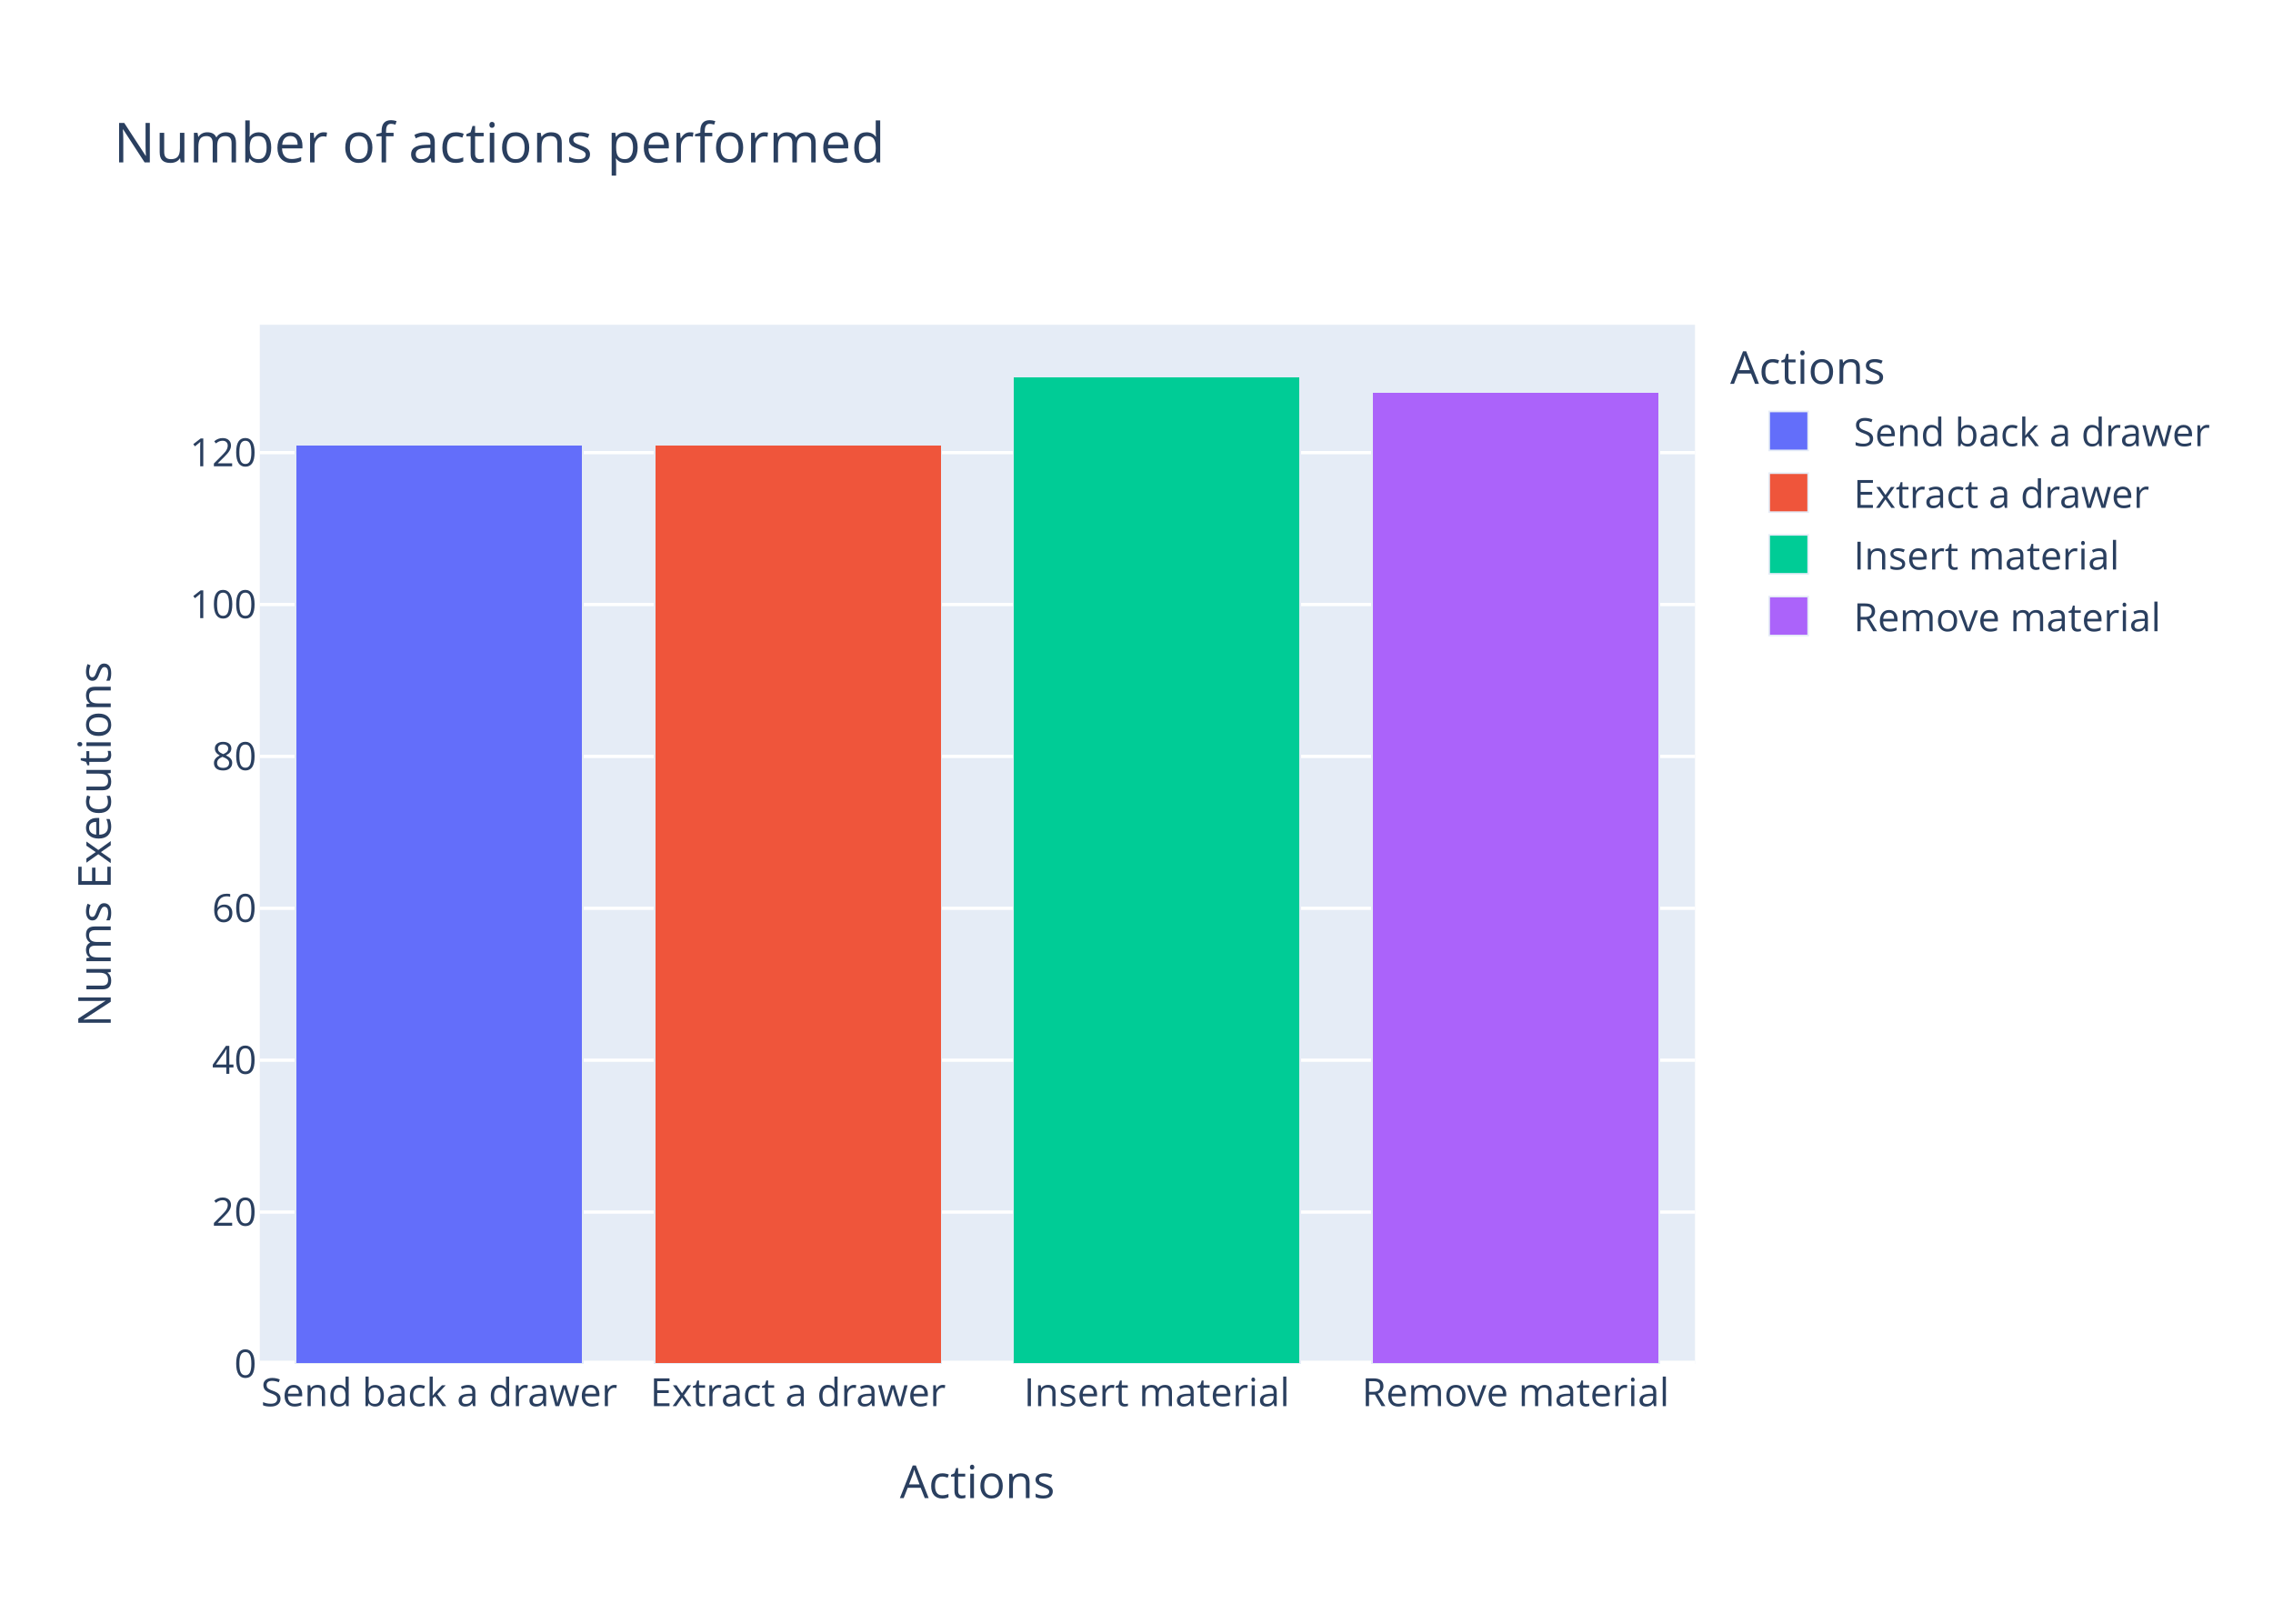
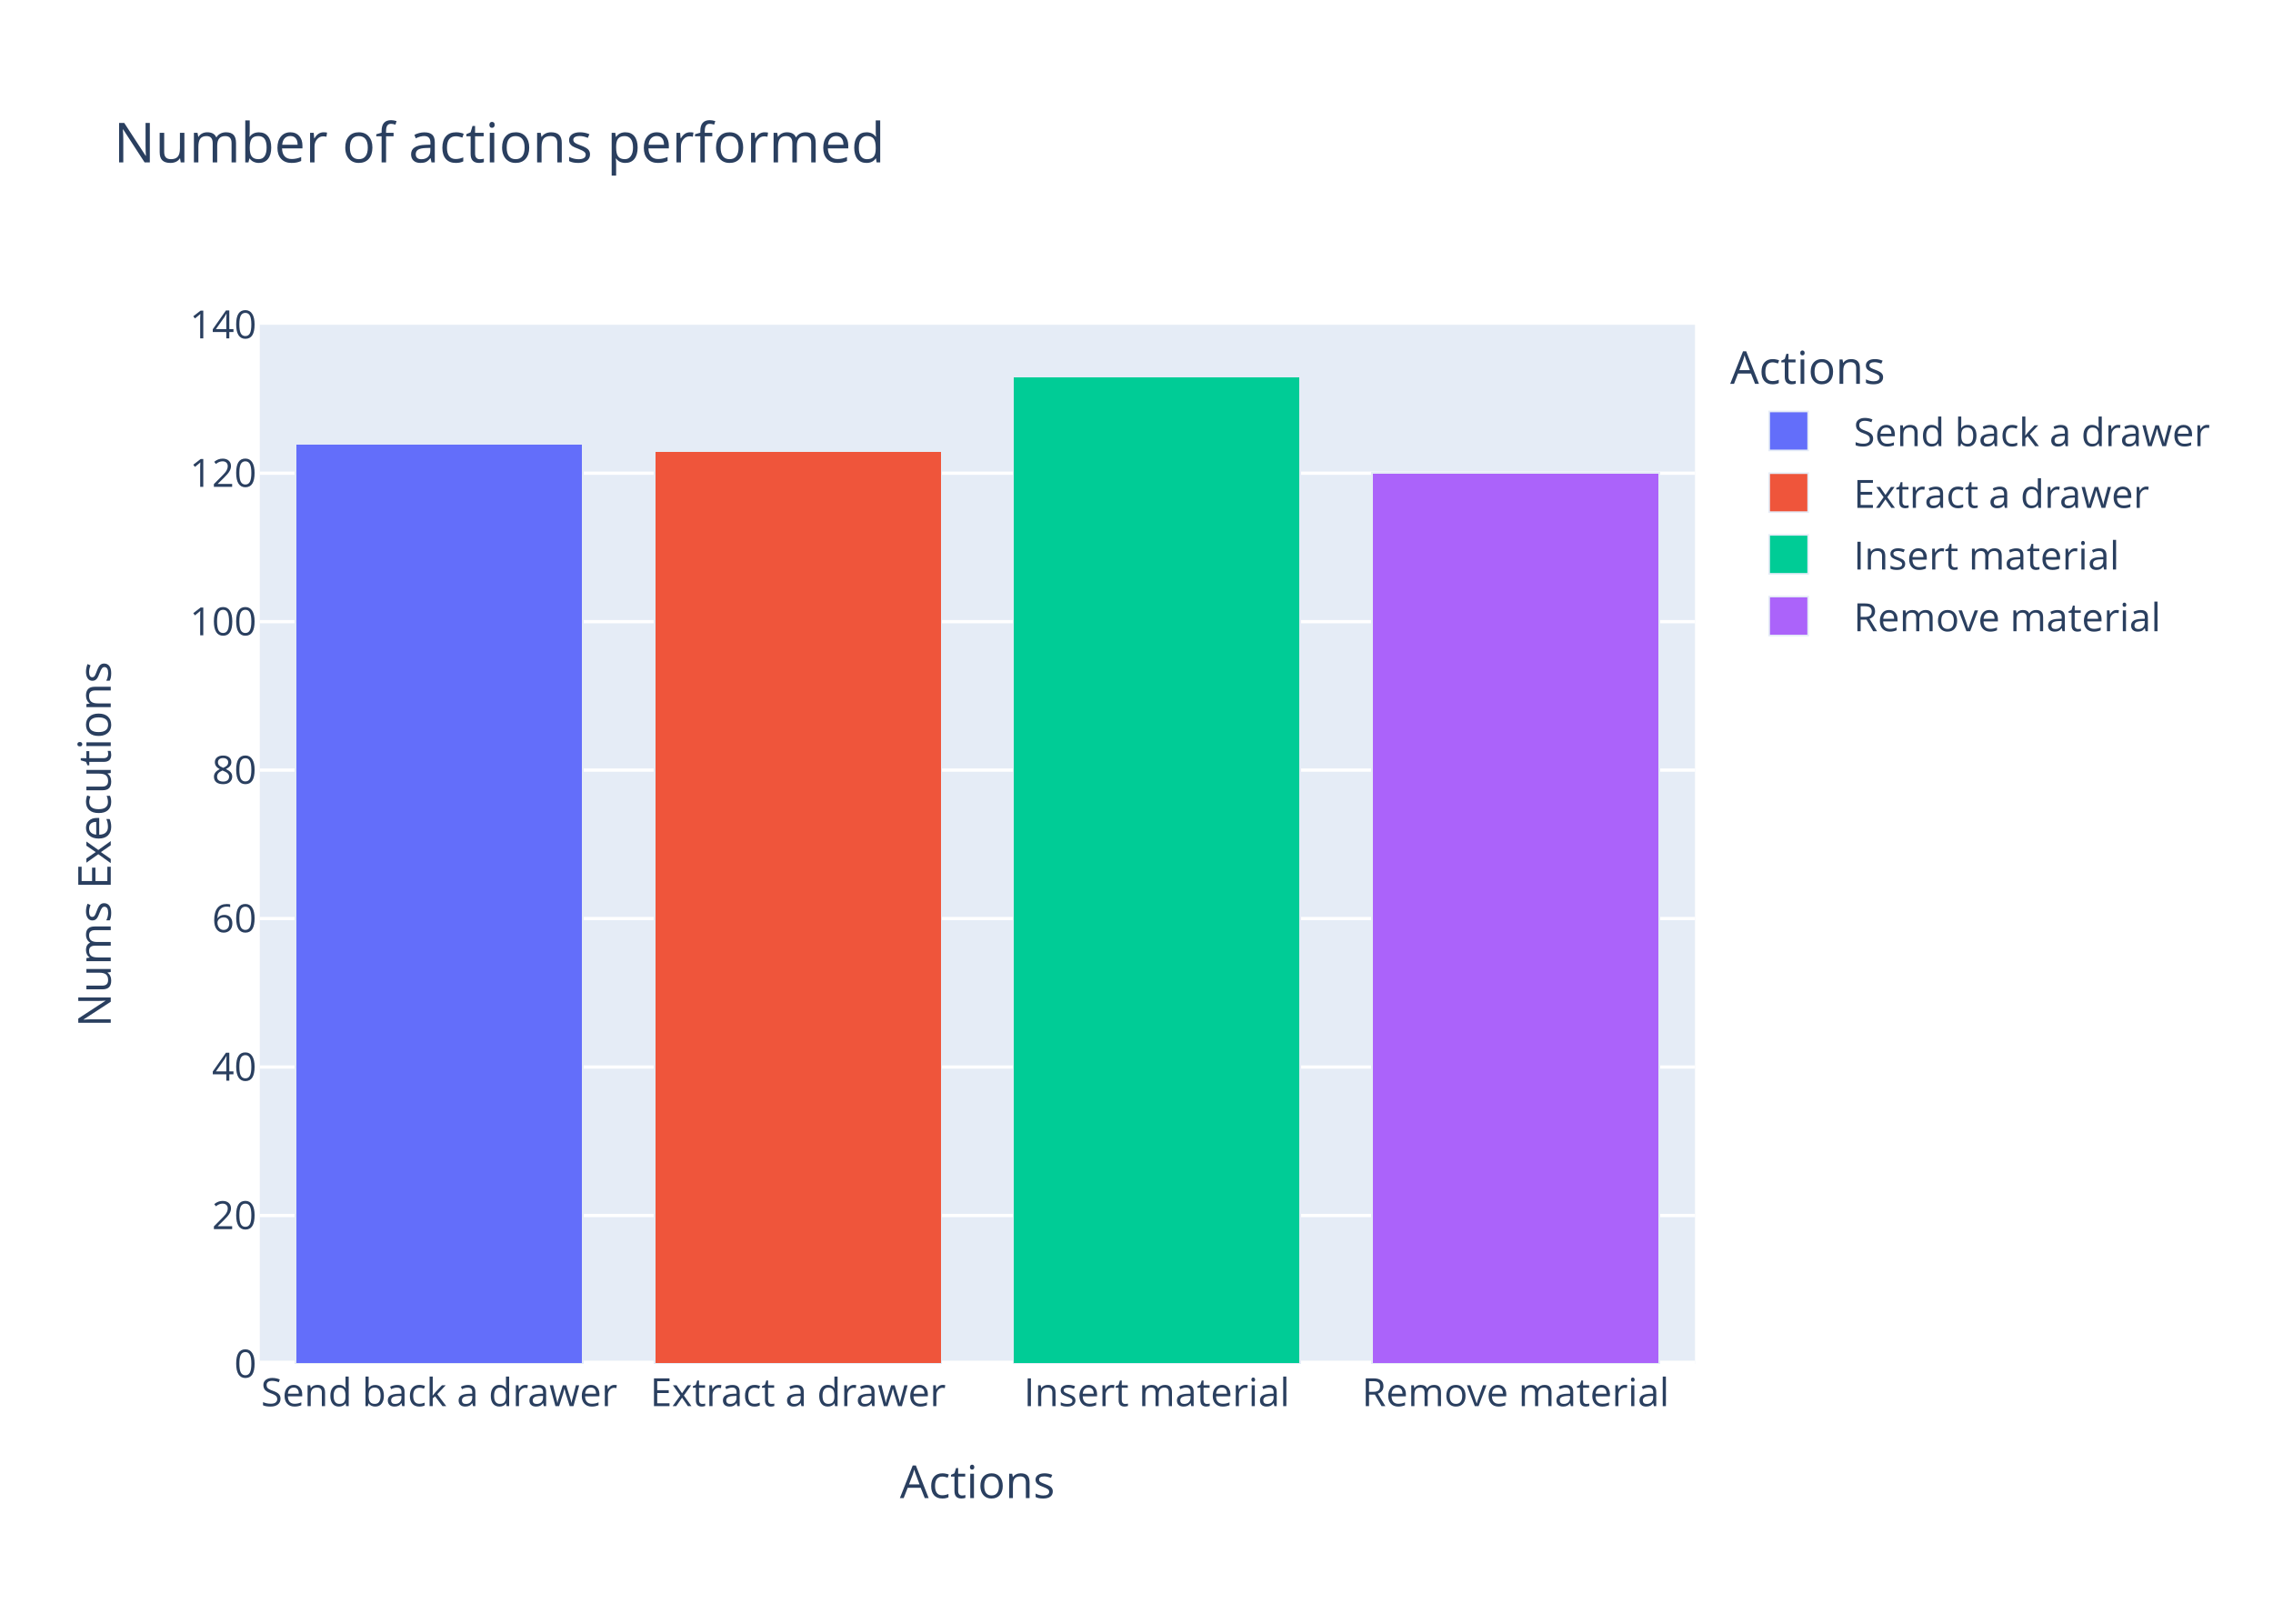
<svg xmlns="http://www.w3.org/2000/svg" class="main-svg" width="700" height="500" style="" viewBox="0 0 700 500">
  <rect x="0" y="0" width="700" height="500" style="fill: rgb(255, 255, 255); fill-opacity: 1;" />
-   <defs id="defs-971cb5">
+   <defs id="defs-a041c8">
    <g class="clips">
-       <clipPath id="clip971cb5xyplot" class="plotclip">
+       <clipPath id="clipa041c8xyplot" class="plotclip">
        <rect width="442" height="320" />
      </clipPath>
-       <clipPath class="axesclip" id="clip971cb5x">
+       <clipPath class="axesclip" id="clipa041c8x">
        <rect x="80" y="0" width="442" height="500" />
      </clipPath>
-       <clipPath class="axesclip" id="clip971cb5y">
+       <clipPath class="axesclip" id="clipa041c8y">
        <rect x="0" y="100" width="700" height="320" />
      </clipPath>
-       <clipPath class="axesclip" id="clip971cb5xy">
+       <clipPath class="axesclip" id="clipa041c8xy">
        <rect x="80" y="100" width="442" height="320" />
      </clipPath>
    </g>
    <g class="gradients" />
    <g class="patterns" />
  </defs>
  <g class="bglayer">
    <rect class="bg" x="80" y="100" width="442" height="320" style="fill: rgb(229, 236, 246); fill-opacity: 1; stroke-width: 0;" />
  </g>
  <g class="layer-below">
    <g class="imagelayer" />
    <g class="shapelayer" />
  </g>
  <g class="cartesianlayer">
    <g class="subplot xy">
      <g class="layer-subplot">
        <g class="shapelayer" />
        <g class="imagelayer" />
      </g>
      <g class="minor-gridlayer">
        <g class="x" />
        <g class="y" />
      </g>
      <g class="gridlayer">
        <g class="x" />
        <g class="y">
-           <path class="ygrid crisp" transform="translate(0,373.23)" d="M80,0h442" style="stroke: rgb(255, 255, 255); stroke-opacity: 1; stroke-width: 1px;" />
-           <path class="ygrid crisp" transform="translate(0,326.46)" d="M80,0h442" style="stroke: rgb(255, 255, 255); stroke-opacity: 1; stroke-width: 1px;" />
-           <path class="ygrid crisp" transform="translate(0,279.69)" d="M80,0h442" style="stroke: rgb(255, 255, 255); stroke-opacity: 1; stroke-width: 1px;" />
-           <path class="ygrid crisp" transform="translate(0,232.92)" d="M80,0h442" style="stroke: rgb(255, 255, 255); stroke-opacity: 1; stroke-width: 1px;" />
-           <path class="ygrid crisp" transform="translate(0,186.15)" d="M80,0h442" style="stroke: rgb(255, 255, 255); stroke-opacity: 1; stroke-width: 1px;" />
-           <path class="ygrid crisp" transform="translate(0,139.38)" d="M80,0h442" style="stroke: rgb(255, 255, 255); stroke-opacity: 1; stroke-width: 1px;" />
+           <path class="ygrid crisp" transform="translate(0,374.29)" d="M80,0h442" style="stroke: rgb(255, 255, 255); stroke-opacity: 1; stroke-width: 1px;" />
+           <path class="ygrid crisp" transform="translate(0,328.57)" d="M80,0h442" style="stroke: rgb(255, 255, 255); stroke-opacity: 1; stroke-width: 1px;" />
+           <path class="ygrid crisp" transform="translate(0,282.86)" d="M80,0h442" style="stroke: rgb(255, 255, 255); stroke-opacity: 1; stroke-width: 1px;" />
+           <path class="ygrid crisp" transform="translate(0,237.14)" d="M80,0h442" style="stroke: rgb(255, 255, 255); stroke-opacity: 1; stroke-width: 1px;" />
+           <path class="ygrid crisp" transform="translate(0,191.43)" d="M80,0h442" style="stroke: rgb(255, 255, 255); stroke-opacity: 1; stroke-width: 1px;" />
+           <path class="ygrid crisp" transform="translate(0,145.71)" d="M80,0h442" style="stroke: rgb(255, 255, 255); stroke-opacity: 1; stroke-width: 1px;" />
        </g>
      </g>
      <g class="zerolinelayer">
        <path class="yzl zl crisp" transform="translate(0,420)" d="M80,0h442" style="stroke: rgb(255, 255, 255); stroke-opacity: 1; stroke-width: 2px;" />
      </g>
      <path class="xlines-below" />
      <path class="ylines-below" />
      <g class="overlines-below" />
      <g class="xaxislayer-below" />
      <g class="yaxislayer-below" />
      <g class="overaxes-below" />
-       <g class="plot" transform="translate(80,100)" clip-path="url(#clip971cb5xyplot)">
+       <g class="plot" transform="translate(80,100)" clip-path="url(#clipa041c8xyplot)">
        <g class="barlayer mlayer">
          <g class="trace bars" shape-rendering="crispEdges" style="opacity: 1;">
            <g class="points">
              <g class="point">
-                 <path d="M11.05,320V37.05H99.45V320Z" style="vector-effect: none; opacity: 1; stroke-width: 0.5px; fill: rgb(99, 110, 250); fill-opacity: 1; stroke: rgb(229, 236, 246); stroke-opacity: 1;" />
-               </g>
-             </g>
-           </g>
-           <g class="trace bars" shape-rendering="crispEdges" style="opacity: 1;">
-             <g class="points">
-               <g class="point">
-                 <path d="M121.55,320V37.05H209.95V320Z" style="vector-effect: none; opacity: 1; stroke-width: 0.5px; fill: rgb(239, 85, 59); fill-opacity: 1; stroke: rgb(229, 236, 246); stroke-opacity: 1;" />
+                 <path d="M11.05,320V36.57H99.45V320Z" style="vector-effect: none; opacity: 1; stroke-width: 0.5px; fill: rgb(99, 110, 250); fill-opacity: 1; stroke: rgb(229, 236, 246); stroke-opacity: 1;" />
+               </g>
+             </g>
+           </g>
+           <g class="trace bars" shape-rendering="crispEdges" style="opacity: 1;">
+             <g class="points">
+               <g class="point">
+                 <path d="M121.55,320V38.86H209.95V320Z" style="vector-effect: none; opacity: 1; stroke-width: 0.5px; fill: rgb(239, 85, 59); fill-opacity: 1; stroke: rgb(229, 236, 246); stroke-opacity: 1;" />
              </g>
            </g>
          </g>
          <g class="trace bars" shape-rendering="crispEdges" style="opacity: 1;">
            <g class="points">
              <g class="point">
                <path d="M232.05,320V16H320.45V320Z" style="vector-effect: none; opacity: 1; stroke-width: 0.5px; fill: rgb(0, 204, 150); fill-opacity: 1; stroke: rgb(229, 236, 246); stroke-opacity: 1;" />
              </g>
            </g>
          </g>
          <g class="trace bars" shape-rendering="crispEdges" style="opacity: 1;">
            <g class="points">
              <g class="point">
-                 <path d="M342.55,320V20.68H430.95V320Z" style="vector-effect: none; opacity: 1; stroke-width: 0.5px; fill: rgb(171, 99, 250); fill-opacity: 1; stroke: rgb(229, 236, 246); stroke-opacity: 1;" />
+                 <path d="M342.55,320V45.71H430.95V320Z" style="vector-effect: none; opacity: 1; stroke-width: 0.5px; fill: rgb(171, 99, 250); fill-opacity: 1; stroke: rgb(229, 236, 246); stroke-opacity: 1;" />
              </g>
            </g>
          </g>
        </g>
      </g>
      <g class="overplot" />
      <path class="xlines-above crisp" d="M0,0" style="fill: none;" />
      <path class="ylines-above crisp" d="M0,0" style="fill: none;" />
      <g class="overlines-above" />
      <g class="xaxislayer-above">
        <g class="xtick">
          <text text-anchor="middle" x="0" y="433" transform="translate(135.25,0)" style="font-family: 'Open Sans', verdana, arial, sans-serif; font-size: 12px; fill: rgb(42, 63, 95); fill-opacity: 1; white-space: pre; opacity: 1;">Send back a drawer</text>
        </g>
        <g class="xtick">
          <text text-anchor="middle" x="0" y="433" transform="translate(245.75,0)" style="font-family: 'Open Sans', verdana, arial, sans-serif; font-size: 12px; fill: rgb(42, 63, 95); fill-opacity: 1; white-space: pre; opacity: 1;">Extract a drawer</text>
        </g>
        <g class="xtick">
          <text text-anchor="middle" x="0" y="433" transform="translate(356.25,0)" style="font-family: 'Open Sans', verdana, arial, sans-serif; font-size: 12px; fill: rgb(42, 63, 95); fill-opacity: 1; white-space: pre; opacity: 1;">Insert material</text>
        </g>
        <g class="xtick">
          <text text-anchor="middle" x="0" y="433" transform="translate(466.75,0)" style="font-family: 'Open Sans', verdana, arial, sans-serif; font-size: 12px; fill: rgb(42, 63, 95); fill-opacity: 1; white-space: pre; opacity: 1;">Remove material</text>
        </g>
      </g>
      <g class="yaxislayer-above">
        <g class="ytick">
          <text text-anchor="end" x="79" y="4.2" transform="translate(0,420)" style="font-family: 'Open Sans', verdana, arial, sans-serif; font-size: 12px; fill: rgb(42, 63, 95); fill-opacity: 1; white-space: pre; opacity: 1;">0</text>
        </g>
        <g class="ytick">
-           <text text-anchor="end" x="79" y="4.2" style="font-family: 'Open Sans', verdana, arial, sans-serif; font-size: 12px; fill: rgb(42, 63, 95); fill-opacity: 1; white-space: pre; opacity: 1;" transform="translate(0,373.23)">20</text>
-         </g>
-         <g class="ytick">
-           <text text-anchor="end" x="79" y="4.2" style="font-family: 'Open Sans', verdana, arial, sans-serif; font-size: 12px; fill: rgb(42, 63, 95); fill-opacity: 1; white-space: pre; opacity: 1;" transform="translate(0,326.46)">40</text>
-         </g>
-         <g class="ytick">
-           <text text-anchor="end" x="79" y="4.2" style="font-family: 'Open Sans', verdana, arial, sans-serif; font-size: 12px; fill: rgb(42, 63, 95); fill-opacity: 1; white-space: pre; opacity: 1;" transform="translate(0,279.69)">60</text>
-         </g>
-         <g class="ytick">
-           <text text-anchor="end" x="79" y="4.2" style="font-family: 'Open Sans', verdana, arial, sans-serif; font-size: 12px; fill: rgb(42, 63, 95); fill-opacity: 1; white-space: pre; opacity: 1;" transform="translate(0,232.92)">80</text>
-         </g>
-         <g class="ytick">
-           <text text-anchor="end" x="79" y="4.2" style="font-family: 'Open Sans', verdana, arial, sans-serif; font-size: 12px; fill: rgb(42, 63, 95); fill-opacity: 1; white-space: pre; opacity: 1;" transform="translate(0,186.15)">100</text>
-         </g>
-         <g class="ytick">
-           <text text-anchor="end" x="79" y="4.2" style="font-family: 'Open Sans', verdana, arial, sans-serif; font-size: 12px; fill: rgb(42, 63, 95); fill-opacity: 1; white-space: pre; opacity: 1;" transform="translate(0,139.38)">120</text>
+           <text text-anchor="end" x="79" y="4.2" style="font-family: 'Open Sans', verdana, arial, sans-serif; font-size: 12px; fill: rgb(42, 63, 95); fill-opacity: 1; white-space: pre; opacity: 1;" transform="translate(0,374.29)">20</text>
+         </g>
+         <g class="ytick">
+           <text text-anchor="end" x="79" y="4.2" style="font-family: 'Open Sans', verdana, arial, sans-serif; font-size: 12px; fill: rgb(42, 63, 95); fill-opacity: 1; white-space: pre; opacity: 1;" transform="translate(0,328.57)">40</text>
+         </g>
+         <g class="ytick">
+           <text text-anchor="end" x="79" y="4.2" style="font-family: 'Open Sans', verdana, arial, sans-serif; font-size: 12px; fill: rgb(42, 63, 95); fill-opacity: 1; white-space: pre; opacity: 1;" transform="translate(0,282.86)">60</text>
+         </g>
+         <g class="ytick">
+           <text text-anchor="end" x="79" y="4.2" style="font-family: 'Open Sans', verdana, arial, sans-serif; font-size: 12px; fill: rgb(42, 63, 95); fill-opacity: 1; white-space: pre; opacity: 1;" transform="translate(0,237.14)">80</text>
+         </g>
+         <g class="ytick">
+           <text text-anchor="end" x="79" y="4.2" style="font-family: 'Open Sans', verdana, arial, sans-serif; font-size: 12px; fill: rgb(42, 63, 95); fill-opacity: 1; white-space: pre; opacity: 1;" transform="translate(0,191.43)">100</text>
+         </g>
+         <g class="ytick">
+           <text text-anchor="end" x="79" y="4.2" style="font-family: 'Open Sans', verdana, arial, sans-serif; font-size: 12px; fill: rgb(42, 63, 95); fill-opacity: 1; white-space: pre; opacity: 1;" transform="translate(0,145.71)">120</text>
+         </g>
+         <g class="ytick">
+           <text text-anchor="end" x="79" y="4.2" style="font-family: 'Open Sans', verdana, arial, sans-serif; font-size: 12px; fill: rgb(42, 63, 95); fill-opacity: 1; white-space: pre; opacity: 1;" transform="translate(0,100)">140</text>
        </g>
      </g>
      <g class="overaxes-above" />
    </g>
  </g>
  <g class="polarlayer" />
  <g class="smithlayer" />
  <g class="ternarylayer" />
  <g class="geolayer" />
  <g class="funnelarealayer" />
  <g class="pielayer" />
  <g class="iciclelayer" />
  <g class="treemaplayer" />
  <g class="sunburstlayer" />
  <g class="glimages" />
-   <defs id="topdefs-971cb5">
+   <defs id="topdefs-a041c8">
    <g class="clips" />
-     <clipPath id="legend971cb5">
+     <clipPath id="legenda041c8">
      <rect width="157" height="105" x="0" y="0" />
    </clipPath>
  </defs>
  <g class="layer-above">
    <g class="imagelayer" />
    <g class="shapelayer" />
  </g>
  <g class="infolayer">
    <g class="legend" pointer-events="all" transform="translate(530.84,100)">
-       <rect class="bg" shape-rendering="crispEdges" style="stroke: rgb(68, 68, 68); stroke-opacity: 1; fill: rgb(255, 255, 255); fill-opacity: 1; stroke-width: 0px;" width="157" height="105" x="0" y="0" />
-       <g class="scrollbox" transform="" clip-path="url(#legend971cb5)">
+       <rect class="bg" shape-rendering="crispEdges" width="157" height="105" x="0" y="0" style="stroke: rgb(68, 68, 68); stroke-opacity: 1; fill: rgb(255, 255, 255); fill-opacity: 1; stroke-width: 0px;" />
+       <g class="scrollbox" transform="" clip-path="url(#legenda041c8)">
        <text class="legendtitletext" text-anchor="start" x="2" y="18.2" style="font-family: 'Open Sans', verdana, arial, sans-serif; font-size: 14px; fill: rgb(42, 63, 95); fill-opacity: 1; white-space: pre;">Actions</text>
        <g class="groups" transform="">
          <g class="traces" transform="translate(0,32.7)" style="opacity: 1;">
            <text class="legendtext" text-anchor="start" x="40" y="4.68" style="font-family: 'Open Sans', verdana, arial, sans-serif; font-size: 12px; fill: rgb(42, 63, 95); fill-opacity: 1; white-space: pre;">Send back a drawer</text>
            <g class="layers" style="opacity: 1;">
              <g class="legendfill" />
              <g class="legendlines" />
              <g class="legendsymbols">
                <g class="legendpoints">
                  <path class="legendundefined" d="M6,6H-6V-6H6Z" transform="translate(20,0)" style="stroke-width: 0.5px; fill: rgb(99, 110, 250); fill-opacity: 1; stroke: rgb(229, 236, 246); stroke-opacity: 1;" />
                </g>
              </g>
            </g>
            <rect class="legendtoggle" x="0" y="-9.5" width="151.094" height="19" style="fill: rgb(0, 0, 0); fill-opacity: 0;" />
          </g>
        </g>
        <g class="groups" transform="">
          <g class="traces" transform="translate(0,51.7)" style="opacity: 1;">
            <text class="legendtext" text-anchor="start" x="40" y="4.68" style="font-family: 'Open Sans', verdana, arial, sans-serif; font-size: 12px; fill: rgb(42, 63, 95); fill-opacity: 1; white-space: pre;">Extract a drawer</text>
            <g class="layers" style="opacity: 1;">
              <g class="legendfill" />
              <g class="legendlines" />
              <g class="legendsymbols">
                <g class="legendpoints">
                  <path class="legendundefined" d="M6,6H-6V-6H6Z" transform="translate(20,0)" style="stroke-width: 0.5px; fill: rgb(239, 85, 59); fill-opacity: 1; stroke: rgb(229, 236, 246); stroke-opacity: 1;" />
                </g>
              </g>
            </g>
            <rect class="legendtoggle" x="0" y="-9.5" width="151.094" height="19" style="fill: rgb(0, 0, 0); fill-opacity: 0;" />
          </g>
        </g>
        <g class="groups" transform="">
          <g class="traces" transform="translate(0,70.7)" style="opacity: 1;">
            <text class="legendtext" text-anchor="start" x="40" y="4.68" style="font-family: 'Open Sans', verdana, arial, sans-serif; font-size: 12px; fill: rgb(42, 63, 95); fill-opacity: 1; white-space: pre;">Insert material</text>
            <g class="layers" style="opacity: 1;">
              <g class="legendfill" />
              <g class="legendlines" />
              <g class="legendsymbols">
                <g class="legendpoints">
                  <path class="legendundefined" d="M6,6H-6V-6H6Z" transform="translate(20,0)" style="stroke-width: 0.5px; fill: rgb(0, 204, 150); fill-opacity: 1; stroke: rgb(229, 236, 246); stroke-opacity: 1;" />
                </g>
              </g>
            </g>
            <rect class="legendtoggle" x="0" y="-9.5" width="151.094" height="19" style="fill: rgb(0, 0, 0); fill-opacity: 0;" />
          </g>
        </g>
        <g class="groups" transform="">
          <g class="traces" transform="translate(0,89.7)" style="opacity: 1;">
            <text class="legendtext" text-anchor="start" x="40" y="4.68" style="font-family: 'Open Sans', verdana, arial, sans-serif; font-size: 12px; fill: rgb(42, 63, 95); fill-opacity: 1; white-space: pre;">Remove material</text>
            <g class="layers" style="opacity: 1;">
              <g class="legendfill" />
              <g class="legendlines" />
              <g class="legendsymbols">
                <g class="legendpoints">
                  <path class="legendundefined" d="M6,6H-6V-6H6Z" transform="translate(20,0)" style="stroke-width: 0.5px; fill: rgb(171, 99, 250); fill-opacity: 1; stroke: rgb(229, 236, 246); stroke-opacity: 1;" />
                </g>
              </g>
            </g>
            <rect class="legendtoggle" x="0" y="-9.5" width="151.094" height="19" style="fill: rgb(0, 0, 0); fill-opacity: 0;" />
          </g>
        </g>
      </g>
-       <rect class="scrollbar" rx="20" ry="3" width="0" height="0" style="fill: rgb(128, 139, 164); fill-opacity: 1;" x="0" y="0" />
+       <rect class="scrollbar" rx="20" ry="3" width="0" height="0" x="0" y="0" style="fill: rgb(128, 139, 164); fill-opacity: 1;" />
    </g>
    <g class="g-gtitle">
      <text class="gtitle" x="35" y="50" text-anchor="start" dy="0em" style="font-family: 'Open Sans', verdana, arial, sans-serif; font-size: 17px; fill: rgb(42, 63, 95); opacity: 1; font-weight: normal; white-space: pre;">Number of actions performed</text>
    </g>
    <g class="g-xtitle">
      <text class="xtitle" x="301" y="461.3" text-anchor="middle" style="font-family: 'Open Sans', verdana, arial, sans-serif; font-size: 14px; fill: rgb(42, 63, 95); opacity: 1; font-weight: normal; white-space: pre;">Actions</text>
    </g>
    <g class="g-ytitle">
      <text class="ytitle" transform="rotate(-90,34.10625,260)" x="34.106" y="260" text-anchor="middle" style="font-family: 'Open Sans', verdana, arial, sans-serif; font-size: 14px; fill: rgb(42, 63, 95); opacity: 1; font-weight: normal; white-space: pre;">Nums Executions</text>
    </g>
  </g>
</svg>
